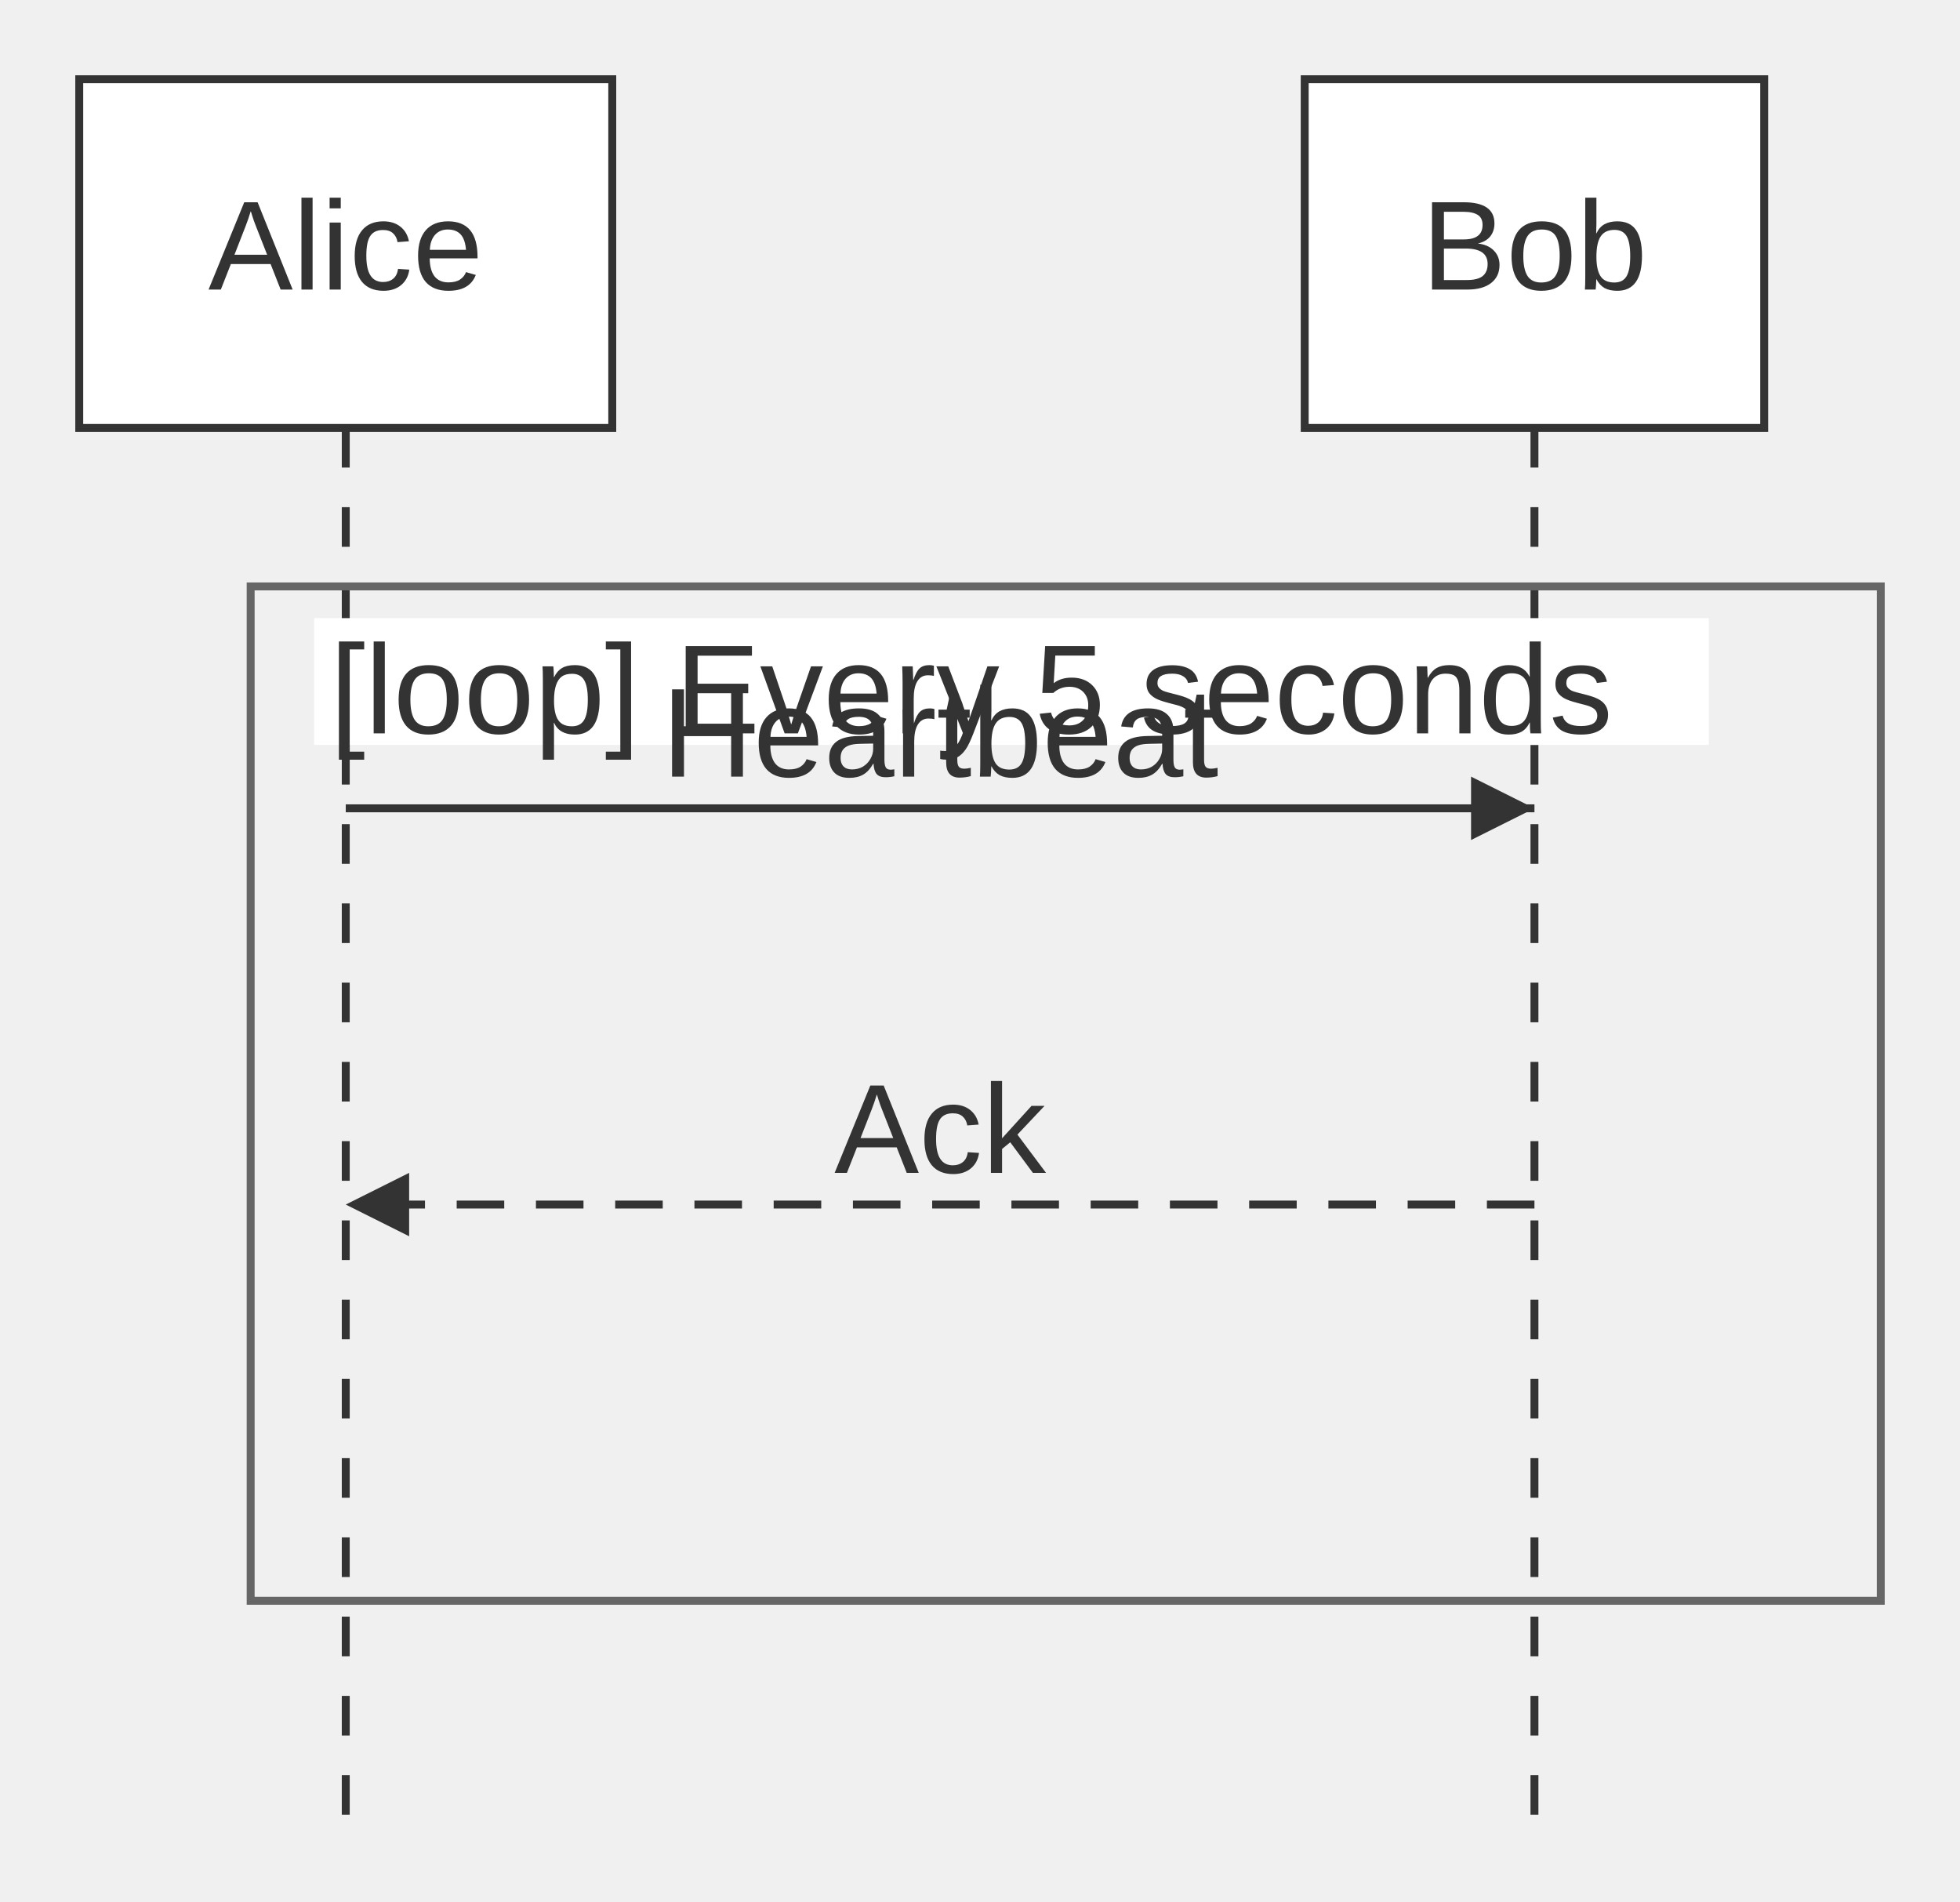
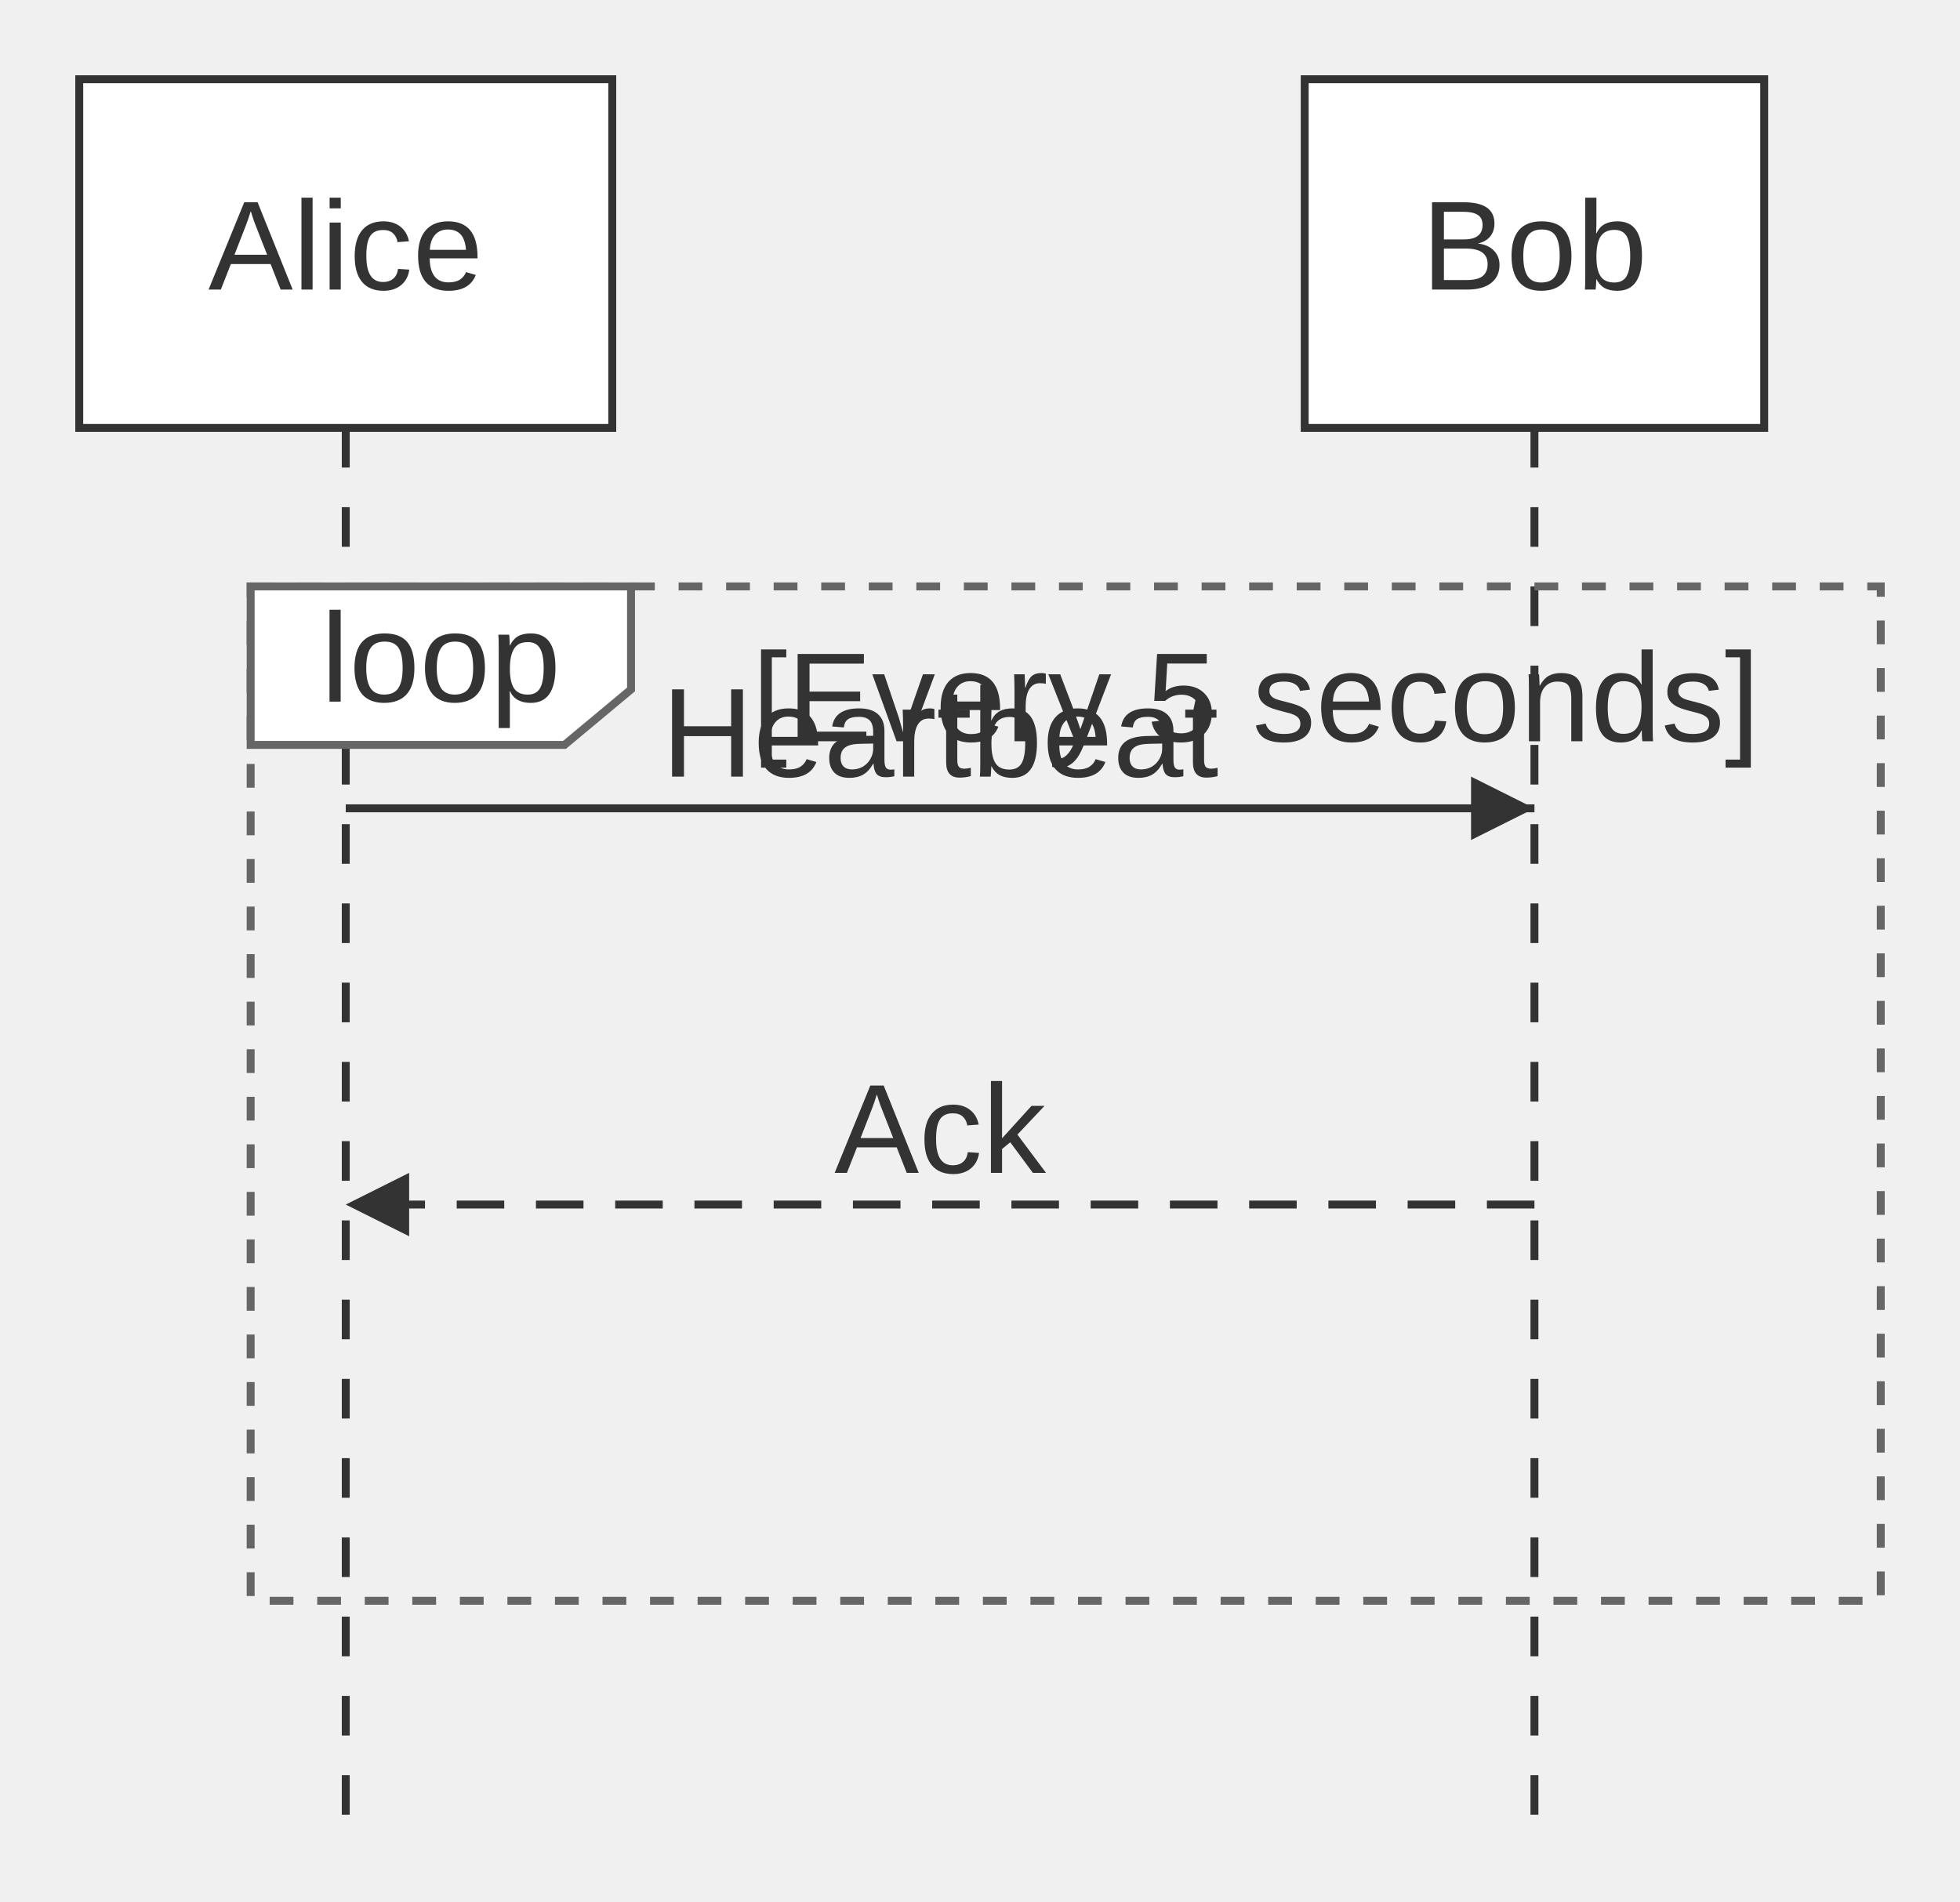
<svg xmlns="http://www.w3.org/2000/svg" width="100%" viewBox="0 0 247.33 240.00" style="max-width: 247.33px; background-color: transparent;" font-family="&quot;trebuchet ms&quot;, verdana, arial, sans-serif" font-size="16.00">
  <defs>
    <marker id="seq-arrowhead" viewBox="0 0 10 10" refX="10" refY="5" markerWidth="8" markerHeight="8" orient="auto-start-reverse" markerUnits="userSpaceOnUse">
      <path d="M 0 0 L 10 5 L 0 10 z" fill="#333" />
    </marker>
    <marker id="seq-open-arrowhead" viewBox="0 0 10 10" refX="10" refY="5" markerWidth="8" markerHeight="8" orient="auto-start-reverse" markerUnits="userSpaceOnUse">
      <polygon points="0,0 10,5 0,10" fill="white" stroke="#333" stroke-width="1" />
    </marker>
    <marker id="seq-crosshead" viewBox="0 0 11 11" refX="11" refY="5.5" markerWidth="11" markerHeight="11" orient="auto-start-reverse" markerUnits="userSpaceOnUse">
      <path d="M 1,1 l 9,9 M 10,1 l -9,9" stroke="#333" stroke-width="2" />
    </marker>
    <marker id="seq-async-arrowhead" viewBox="0 0 10 10" refX="10" refY="5" markerWidth="8" markerHeight="8" orient="auto-start-reverse" markerUnits="userSpaceOnUse">
      <path d="M 0 0 L 10 5 L 0 10" fill="none" stroke="#333" stroke-width="1.5" />
    </marker>
  </defs>
  <g class="lifelines">
    <line x1="43.63" y1="54.00" x2="43.63" y2="230.00" stroke="#333" stroke-width="1" stroke-dasharray="5,5" />
    <line x1="193.63" y1="54.00" x2="193.63" y2="230.00" stroke="#333" stroke-width="1" stroke-dasharray="5,5" />
  </g>
  <g class="blocks">
-     <rect x="31.63" y="74.00" width="205.70" height="128.00" fill="none" stroke="#666" stroke-width="1" />
-     <rect x="39.63" y="78.00" width="176.00" height="16" fill="white" stroke="none" />
-     <text x="41.63" y="88.00" text-anchor="start" dominant-baseline="middle" fill="#333">[loop] Every 5 seconds</text>
+     <rect x="31.63" y="74.00" width="205.70" height="128.00" fill="none" stroke="#666" stroke-width="1" stroke-dasharray="3,3" />
+     <polygon points="31.63,74.00 79.63,74.00 79.63,87.00 71.23,94.00 31.63,94.00" fill="white" stroke="#666" stroke-width="1" />
+     <text x="55.63" y="84.00" text-anchor="middle" dominant-baseline="middle" fill="#333">loop</text>
+     <text x="158.48" y="89.00" text-anchor="middle" dominant-baseline="middle" fill="#333">[Every 5 seconds]</text>
  </g>
  <g class="participants">
    <rect x="10.00" y="10.00" width="67.26" height="44.00" fill="white" stroke="#333" stroke-width="1" />
    <text x="43.63" y="32.00" text-anchor="middle" dominant-baseline="middle" fill="#333">Alice</text>
    <rect x="164.64" y="10.00" width="57.98" height="44.00" fill="white" stroke="#333" stroke-width="1" />
    <text x="193.63" y="32.00" text-anchor="middle" dominant-baseline="middle" fill="#333">Bob</text>
  </g>
  <g class="events">
    <line x1="43.63" y1="102.00" x2="193.63" y2="102.00" stroke="#333" stroke-width="1" marker-end="url(#seq-arrowhead)" />
    <text x="118.63" y="98.00" text-anchor="middle" dominant-baseline="auto" fill="#333">Heartbeat</text>
    <line x1="193.63" y1="152.00" x2="43.63" y2="152.00" stroke="#333" stroke-width="1" stroke-dasharray="6,4" marker-end="url(#seq-arrowhead)" />
    <text x="118.63" y="148.00" text-anchor="middle" dominant-baseline="auto" fill="#333">Ack</text>
  </g>
</svg>
